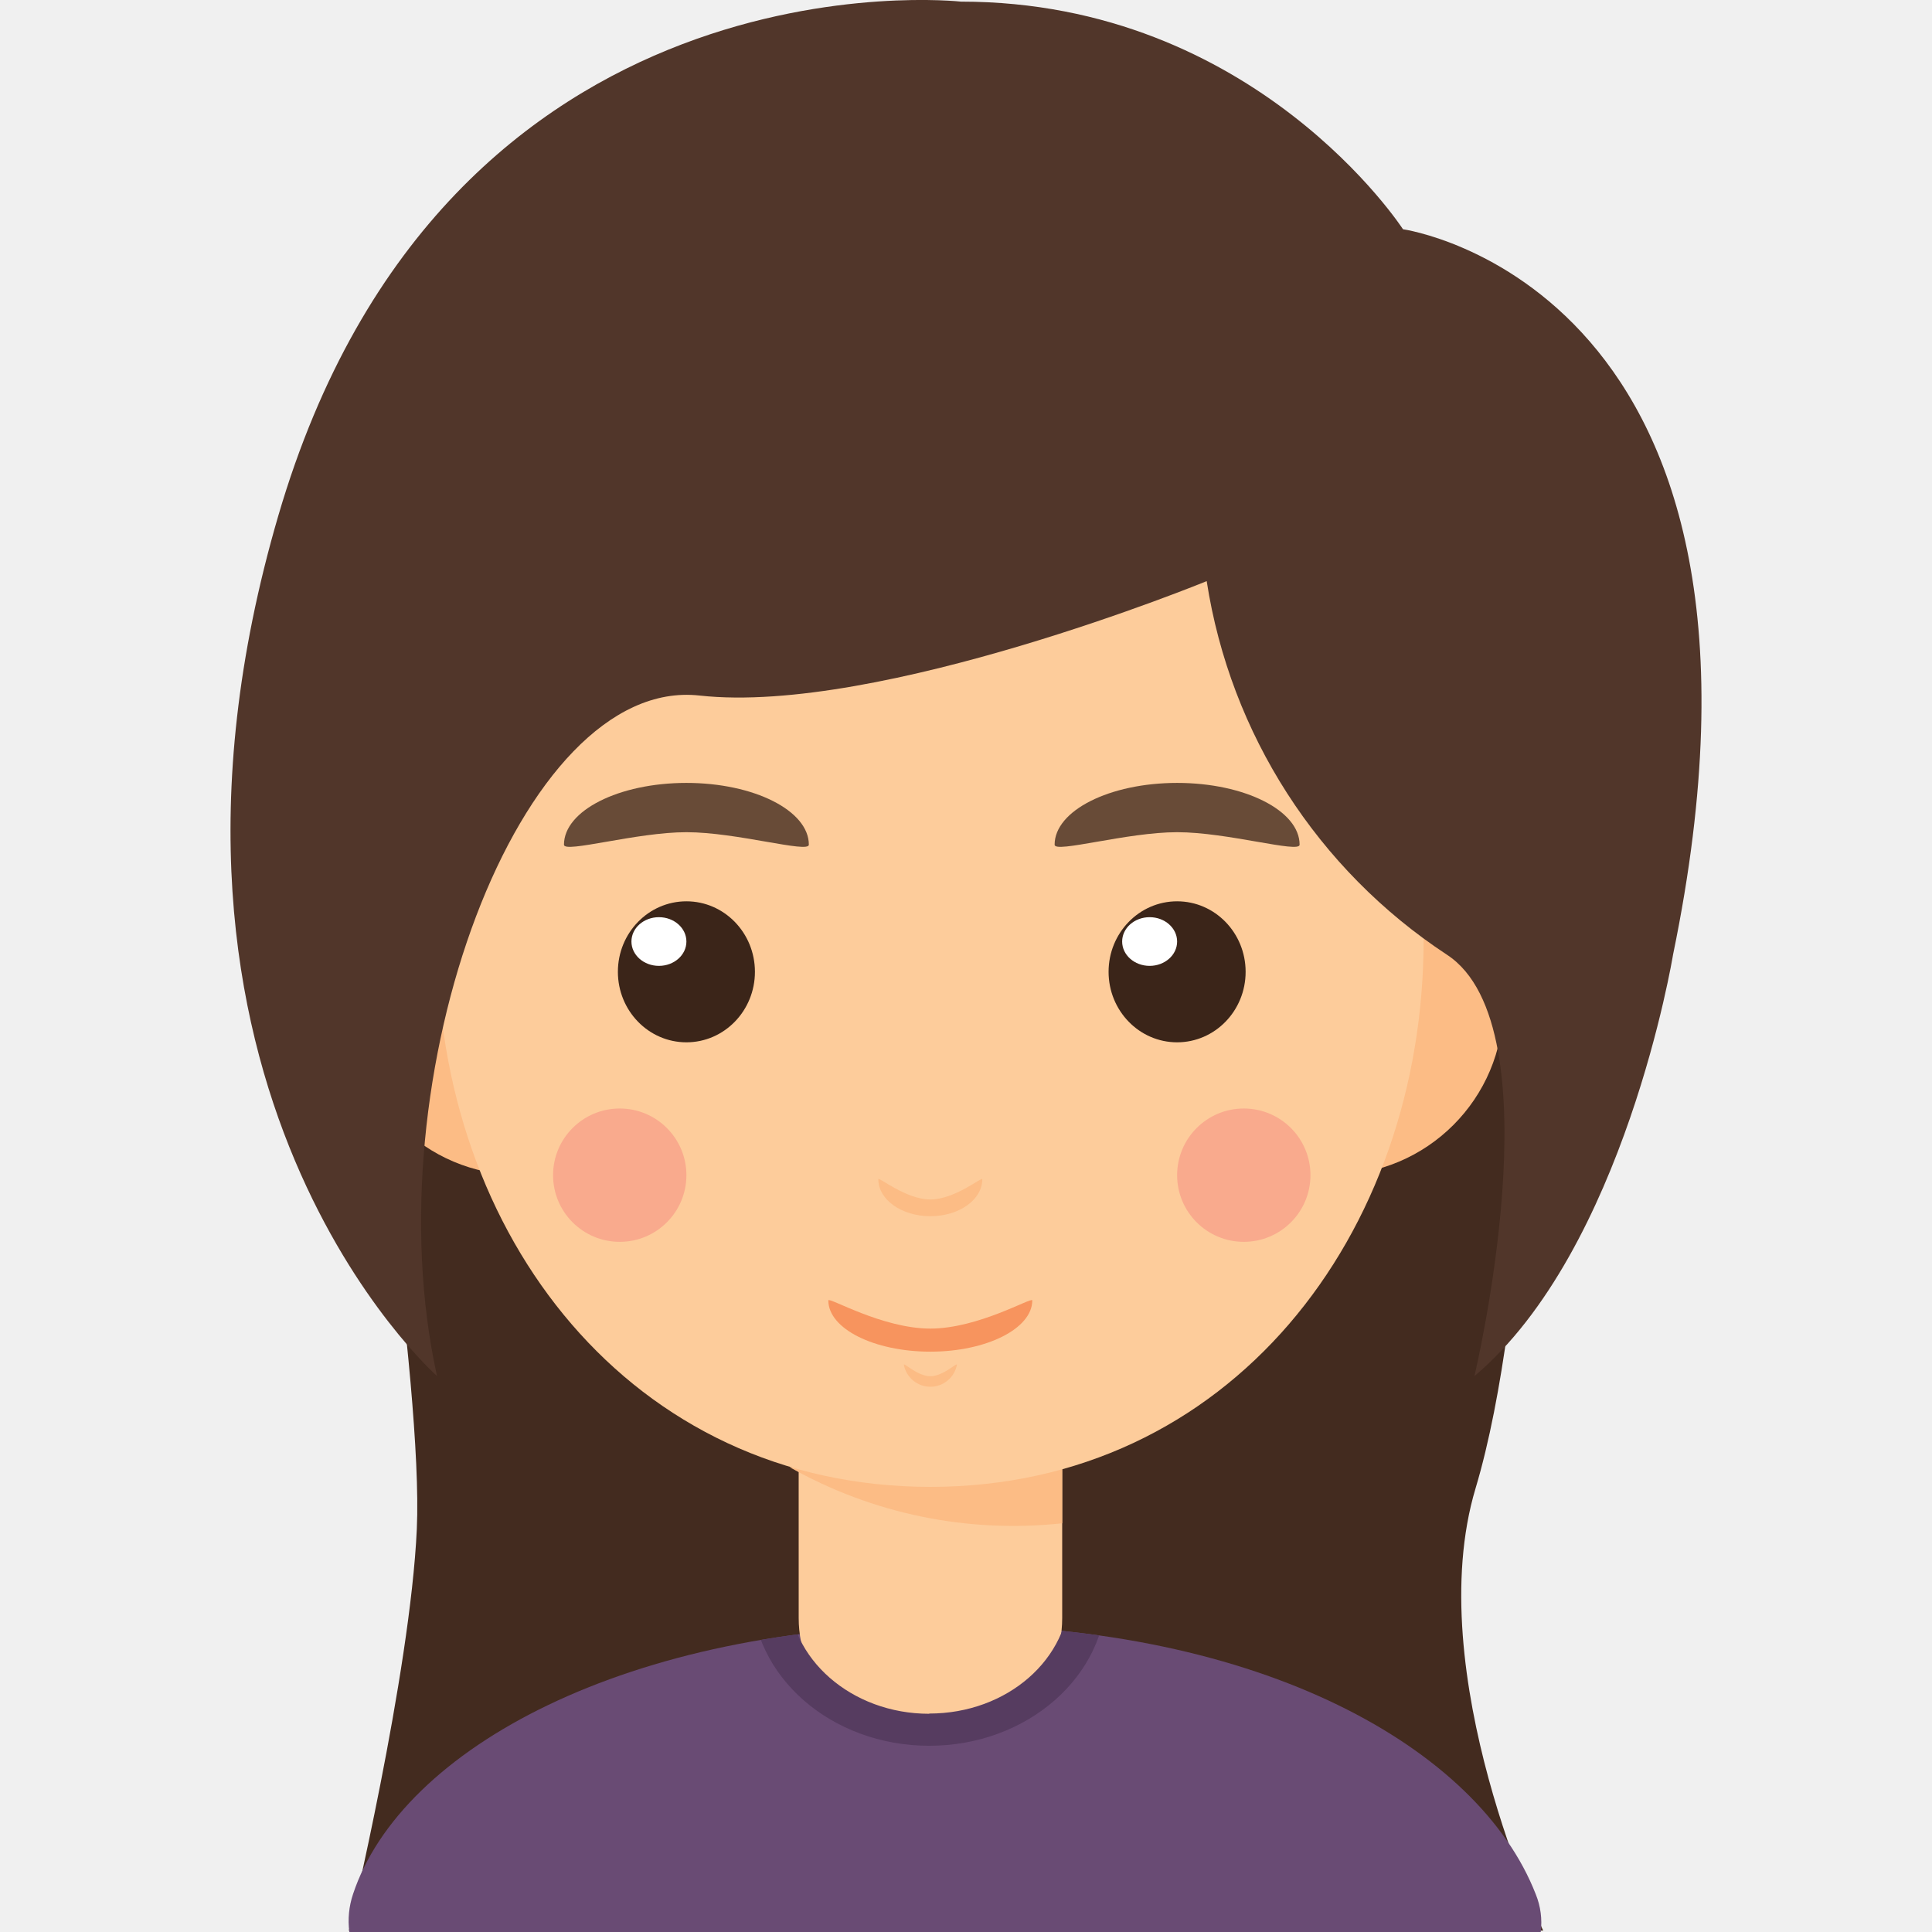
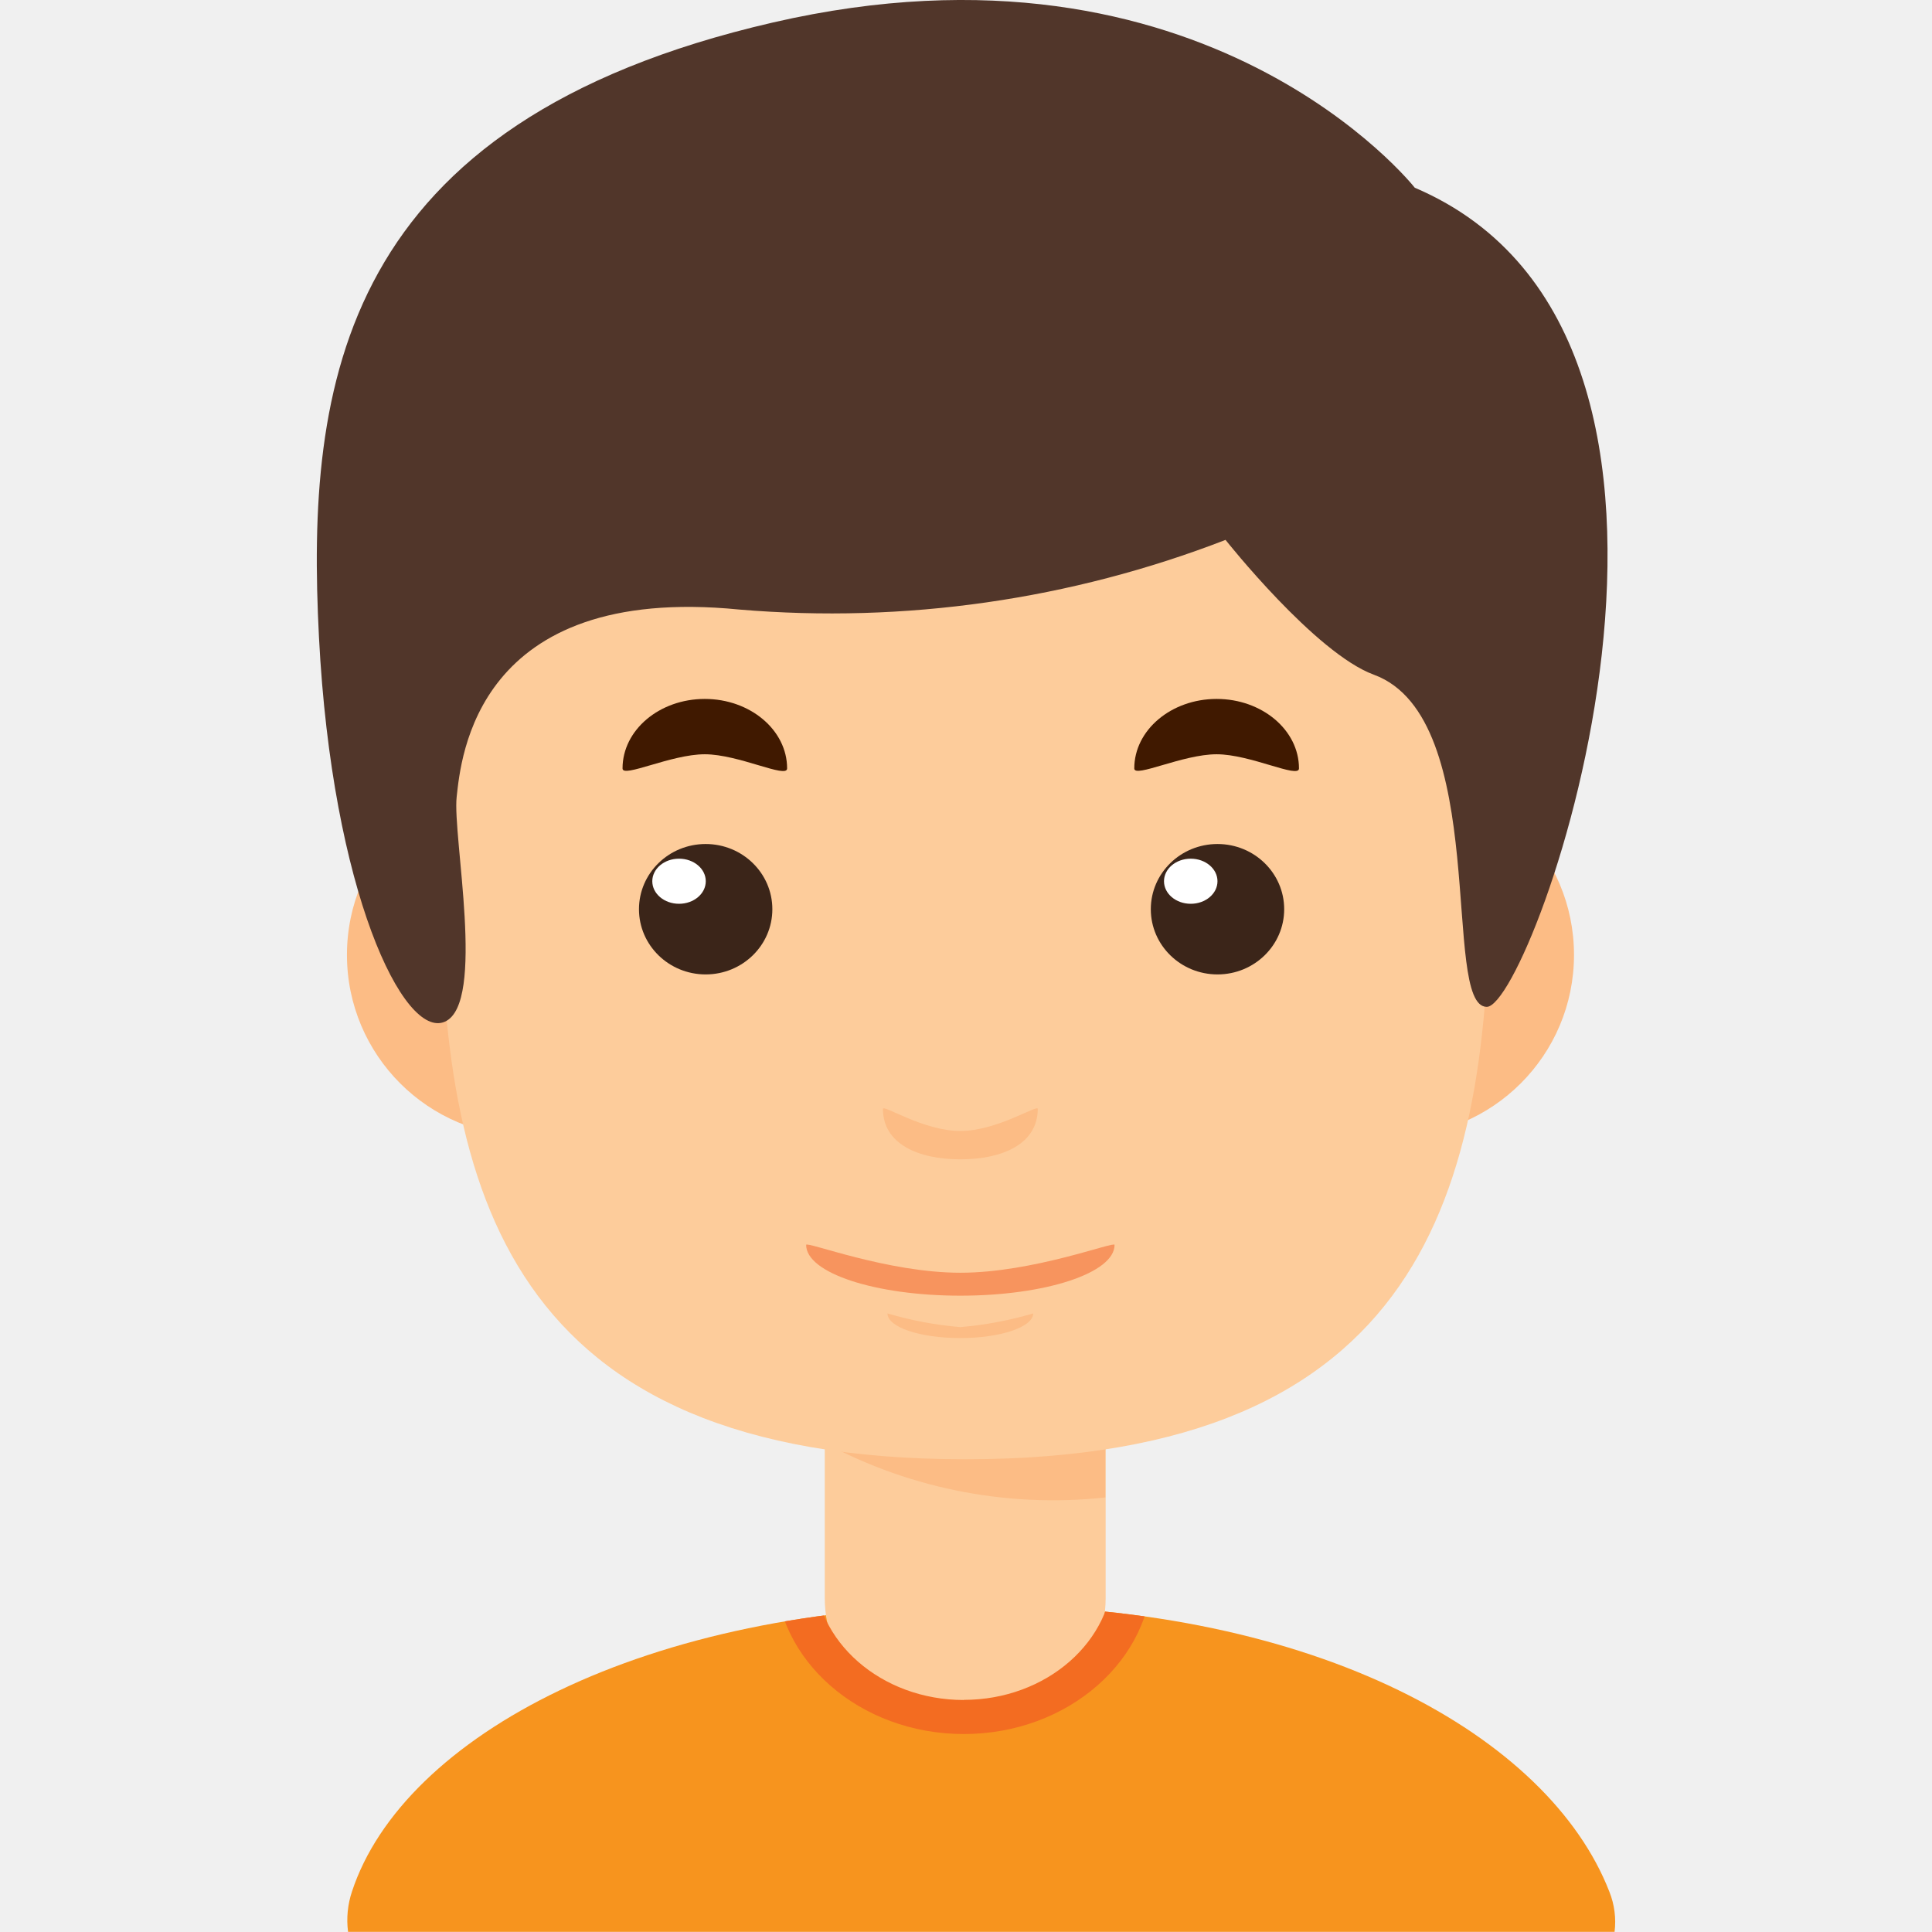
<svg xmlns="http://www.w3.org/2000/svg" width="120" height="120" viewBox="0 0 120 120">
  <defs>
    <clipPath id="clip-path">
-       <path id="矩形_6" data-name="矩形 6" transform="translate(347 219)" style="stroke:#707070;fill:#fff" d="M0 0h120v120H0z" />
+       <path id="矩形_13" data-name="矩形 13" transform="translate(887 75)" style="stroke:#707070;fill:#fff" d="M0 0h120v120H0z" />
    </clipPath>
    <clipPath id="clip-path-2">
-       <path id="路径_205" data-name="路径 205" d="M81.382 120a4.688 4.688 0 0 0-.31-2.348c-3.529-9.06-17.04-16.723-36.694-16.723s-33.77 7.663-36.766 16.716a5.236 5.236 0 0 0-.23 2.355h74z" style="fill:none" />
+       <path id="路径_90" data-name="路径 90" d="M80.609 120a5.038 5.038 0 0 0-.322-2.5c-3.752-9.64-18.123-17.786-39.01-17.786S5.36 107.859 2.19 117.483a5.6 5.6 0 0 0-.245 2.511h78.664z" style="fill:none" />
    </clipPath>
-     <style>.cls-10{fill:#fff}.cls-6{fill:#fcbc85}.cls-7{fill:#fdcc9b}.cls-8{fill:#684b37}.cls-9{fill:#3b2519}.cls-12{fill:#f9aa8d}</style>
+     <style>.cls-9{fill:#fff}.cls-5{fill:#fdcc9b}.cls-6{fill:#fcbc85}.cls-7{fill:#401900}.cls-8{fill:#3b2519}</style>
  </defs>
-   <g id="女_27" data-name="女 27" transform="translate(-347 -219)">
-     <g id="蒙版组_15" data-name="蒙版组 15" style="clip-path:url(#clip-path)">
-       <g id="图层_2" data-name="图层 2" transform="translate(361.316 219.001)">
+   <g id="女19" transform="translate(-887 -75)">
+     <g id="蒙版组_7" data-name="蒙版组 7" style="clip-path:url(#clip-path)">
+       <g id="图层_2" data-name="图层 2" transform="translate(906.674 74.998)">
        <g id="图层_1" data-name="图层 1">
-           <path id="路径_194" data-name="路径 194" d="m7.958 60.885 72.977-1.577s-.158 21.656-3.6 33.129 4.2 27.475 4.2 27.475H7.353s3.81-15.923 4.22-24.94-3.615-34.087-3.615-34.087z" style="fill:#432b1f" />
-           <path id="路径_195" data-name="路径 195" d="M81.382 120a4.688 4.688 0 0 0-.31-2.348c-3.529-9.06-17.04-16.723-36.694-16.723s-33.77 7.663-36.766 16.716a5.236 5.236 0 0 0-.23 2.355h74z" style="fill:#694b74" />
-           <rect id="矩形_39" data-name="矩形 39" class="cls-6" width="71.688" height="21.224" rx="10.612" transform="translate(7.375 51.76)" />
-           <path id="路径_196" data-name="路径 196" class="cls-7" d="M35.289 76.34h16.37v24.16a7.317 7.317 0 0 1-7.317 7.317h-1.75a7.317 7.317 0 0 1-7.3-7.332z" />
-           <path id="路径_197" data-name="路径 197" class="cls-6" d="m34.728 91.126 16.932-.288v3.774a28.232 28.232 0 0 1-16.932-3.486z" />
-           <path id="路径_198" data-name="路径 198" class="cls-7" d="M74.108 58.336c0 18.387-12.078 34.015-30.637 34.015s-30.644-15.6-30.644-34.015S26.546 25.07 43.471 25.07s30.637 14.908 30.637 33.266z" />
-           <path id="路径_199" data-name="路径 199" class="cls-8" d="M28.318 51.688c3.126 0 7.605 1.325 7.605.778 0-2.117-3.407-3.839-7.605-3.839s-7.605 1.721-7.605 3.839c0 .547 4.494-.778 7.605-.778z" />
-           <path id="路径_200" data-name="路径 200" class="cls-8" d="M58.8 51.688c3.126 0 7.605 1.325 7.605.778 0-2.117-3.407-3.839-7.605-3.839s-7.612 1.721-7.612 3.839c-.004.547 4.483-.778 7.612-.778z" />
-           <ellipse id="椭圆_69" data-name="椭圆 69" class="cls-9" cx="4.256" cy="4.379" rx="4.256" ry="4.379" transform="translate(24.062 55.981)" />
-           <ellipse id="椭圆_70" data-name="椭圆 70" class="cls-10" cx="1.707" cy="1.512" rx="1.707" ry="1.512" transform="translate(24.904 56.967)" />
-           <ellipse id="椭圆_71" data-name="椭圆 71" class="cls-9" cx="4.256" cy="4.379" rx="4.256" ry="4.379" transform="translate(54.54 55.981)" />
-           <ellipse id="椭圆_72" data-name="椭圆 72" class="cls-10" cx="1.707" cy="1.512" rx="1.707" ry="1.512" transform="translate(55.383 56.967)" />
-           <path id="路径_201" data-name="路径 201" class="cls-6" d="M43.471 74.5c-1.534 0-3.234-1.44-3.234-1.26 0 1.268 1.44 2.3 3.234 2.3s3.226-1.03 3.226-2.3c.003-.176-1.697 1.26-3.226 1.26z" />
-           <path id="路径_202" data-name="路径 202" class="cls-6" d="M43.471 85.48c-.785 0-1.649-.857-1.649-.72a1.678 1.678 0 0 0 3.3 0c-.002-.137-.866.72-1.651.72z" />
-           <path id="路径_203" data-name="路径 203" d="M43.471 82.52c-3.01 0-6.338-1.995-6.338-1.75 0 1.757 2.838 3.183 6.338 3.183s6.33-1.44 6.33-3.183c-.001-.245-3.327 1.75-6.33 1.75z" style="fill:#f7945e" />
-           <circle id="椭圆_73" data-name="椭圆 73" class="cls-12" cx="4.141" cy="4.141" r="4.141" transform="translate(20.036 68.85)" />
-           <circle id="椭圆_74" data-name="椭圆 74" class="cls-12" cx="4.141" cy="4.141" r="4.141" transform="translate(58.797 68.85)" />
-           <g id="组_11" data-name="组 11" style="clip-path:url(#clip-path-2)">
-             <path id="路径_204" data-name="路径 204" d="M43.4 89.16c-6.093 0-11.026 4.321-11.026 9.636s4.933 9.636 11.026 9.636 11.019-4.321 11.019-9.636S49.484 89.16 43.4 89.16zm0 17.285c-4.825 0-8.736-3.414-8.736-7.634s3.911-7.634 8.736-7.634 8.729 3.414 8.729 7.634-3.875 7.62-8.729 7.62z" style="fill:#563c60" />
+           <path id="路径_80" data-name="路径 80" d="M80.609 120a5.038 5.038 0 0 0-.322-2.5c-3.752-9.64-18.123-17.786-39.01-17.786S5.36 107.859 2.19 117.483a5.6 5.6 0 0 0-.245 2.511h78.664z" style="fill:#f7941e" />
+           <path id="路径_81" data-name="路径 81" class="cls-5" d="M31.561 73.572H49v25.68a7.779 7.779 0 0 1-7.779 7.779h-1.889a7.779 7.779 0 0 1-7.779-7.779v-25.68z" />
+           <path id="路径_82" data-name="路径 82" class="cls-6" d="M30.971 89.307 48.979 89v4.012a30.022 30.022 0 0 1-18.008-3.706z" />
+           <rect id="矩形_34" data-name="矩形 34" class="cls-6" width="76.214" height="22.564" rx="11.282" transform="translate(1.876 48.03)" />
+           <path id="路径_83" data-name="路径 83" class="cls-5" d="M72.845 54.477c0 19.555-4.119 36.162-32.579 36.162S7.695 74.032 7.695 54.477s14.586-35.4 32.571-35.4 32.579 15.852 32.579 35.4z" />
+           <path id="路径_84" data-name="路径 84" class="cls-7" d="M24.1 46.851c2.106 0 5.115 1.531 5.115.881 0-2.389-2.3-4.318-5.115-4.318s-5.107 1.929-5.107 4.318c-.005.612 3.007-.881 5.107-.881z" />
+           <ellipse id="椭圆_30" data-name="椭圆 30" class="cls-8" cx="4.142" cy="4.05" rx="4.142" ry="4.05" transform="translate(20.014 52.425)" />
+           <ellipse id="椭圆_31" data-name="椭圆 31" class="cls-9" cx="1.661" cy="1.401" rx="1.661" ry="1.401" transform="translate(20.841 53.336)" />
+           <path id="路径_85" data-name="路径 85" class="cls-7" d="M55.893 46.851c2.1 0 5.115 1.531 5.115.881 0-2.389-2.3-4.318-5.115-4.318s-5.115 1.929-5.115 4.318c-.007.612 3.002-.881 5.115-.881z" />
+           <ellipse id="椭圆_32" data-name="椭圆 32" class="cls-8" cx="4.142" cy="4.05" rx="4.142" ry="4.05" transform="translate(51.805 52.425)" />
+           <ellipse id="椭圆_33" data-name="椭圆 33" class="cls-9" cx="1.661" cy="1.401" rx="1.661" ry="1.401" transform="translate(52.624 53.336)" />
+           <path id="路径_86" data-name="路径 86" class="cls-6" d="M39.975 70.249c-2.3 0-4.808-1.669-4.808-1.371 0 2.151 2.152 3.132 4.808 3.132s4.808-.98 4.808-3.132c0-.298-2.526 1.371-4.808 1.371z" />
+           <path id="路径_87" data-name="路径 87" class="cls-6" d="M39.975 82.431a22.5 22.5 0 0 1-4.525-.85c0 .858 2.029 1.531 4.525 1.531s4.525-.689 4.525-1.531a22.78 22.78 0 0 1-4.525.85z" />
+           <path id="路径_88" data-name="路径 88" d="M39.975 79.054c-4.548 0-9.578-1.975-9.578-1.73 0 1.746 4.288 3.155 9.578 3.155s9.578-1.409 9.578-3.155c.001-.245-5.03 1.73-9.578 1.73z" style="fill:#f7945e" />
+           <g id="组_4" data-name="组 4" style="clip-path:url(#clip-path-2)">
+             <path id="路径_89" data-name="路径 89" d="M40.189 87.216c-6.47 0-11.715 4.594-11.715 10.245s5.245 10.245 11.715 10.245 11.722-4.594 11.722-10.245-5.252-10.245-11.722-10.245zm0 18.376c-5.13 0-9.287-3.637-9.287-8.124s4.158-8.116 9.287-8.116 9.287 3.637 9.287 8.116-4.158 8.116-9.287 8.116z" style="fill:#f36c21" />
          </g>
-           <path id="路径_206" data-name="路径 206" d="M72.826 14.238S98.162 17.8 89.6 59.294c0 0-3 18.307-12.337 26.179 0 0 5.178-21.692-1.714-26.179a33.991 33.991 0 0 1-14.915-23.2S40.3 44.436 29.132 43.2s-20.4 23.7-16.305 42.268c0 0-20.252-17.89-9.859-53.431S45.372.1 45.372.1c18.3 0 27.454 14.138 27.454 14.138z" style="fill:#51362a" />
+           <path id="路径_91" data-name="路径 91" d="M68.2 11.661S55.235-4.808 28.329 1.4-.674 23.82.138 39.585 5.406 64.6 7.963 63.458 8.422 51.9 8.69 49.5s1.172-13.261 17.557-11.638a67.861 67.861 0 0 0 30.2-4.326s5.574 7.044 9.219 8.376c7.3 2.687 4.142 20.627 7.006 20.627S90.348 21.117 68.2 11.661z" style="fill:#51362a;fill-rule:evenodd" />
        </g>
      </g>
    </g>
  </g>
</svg>
